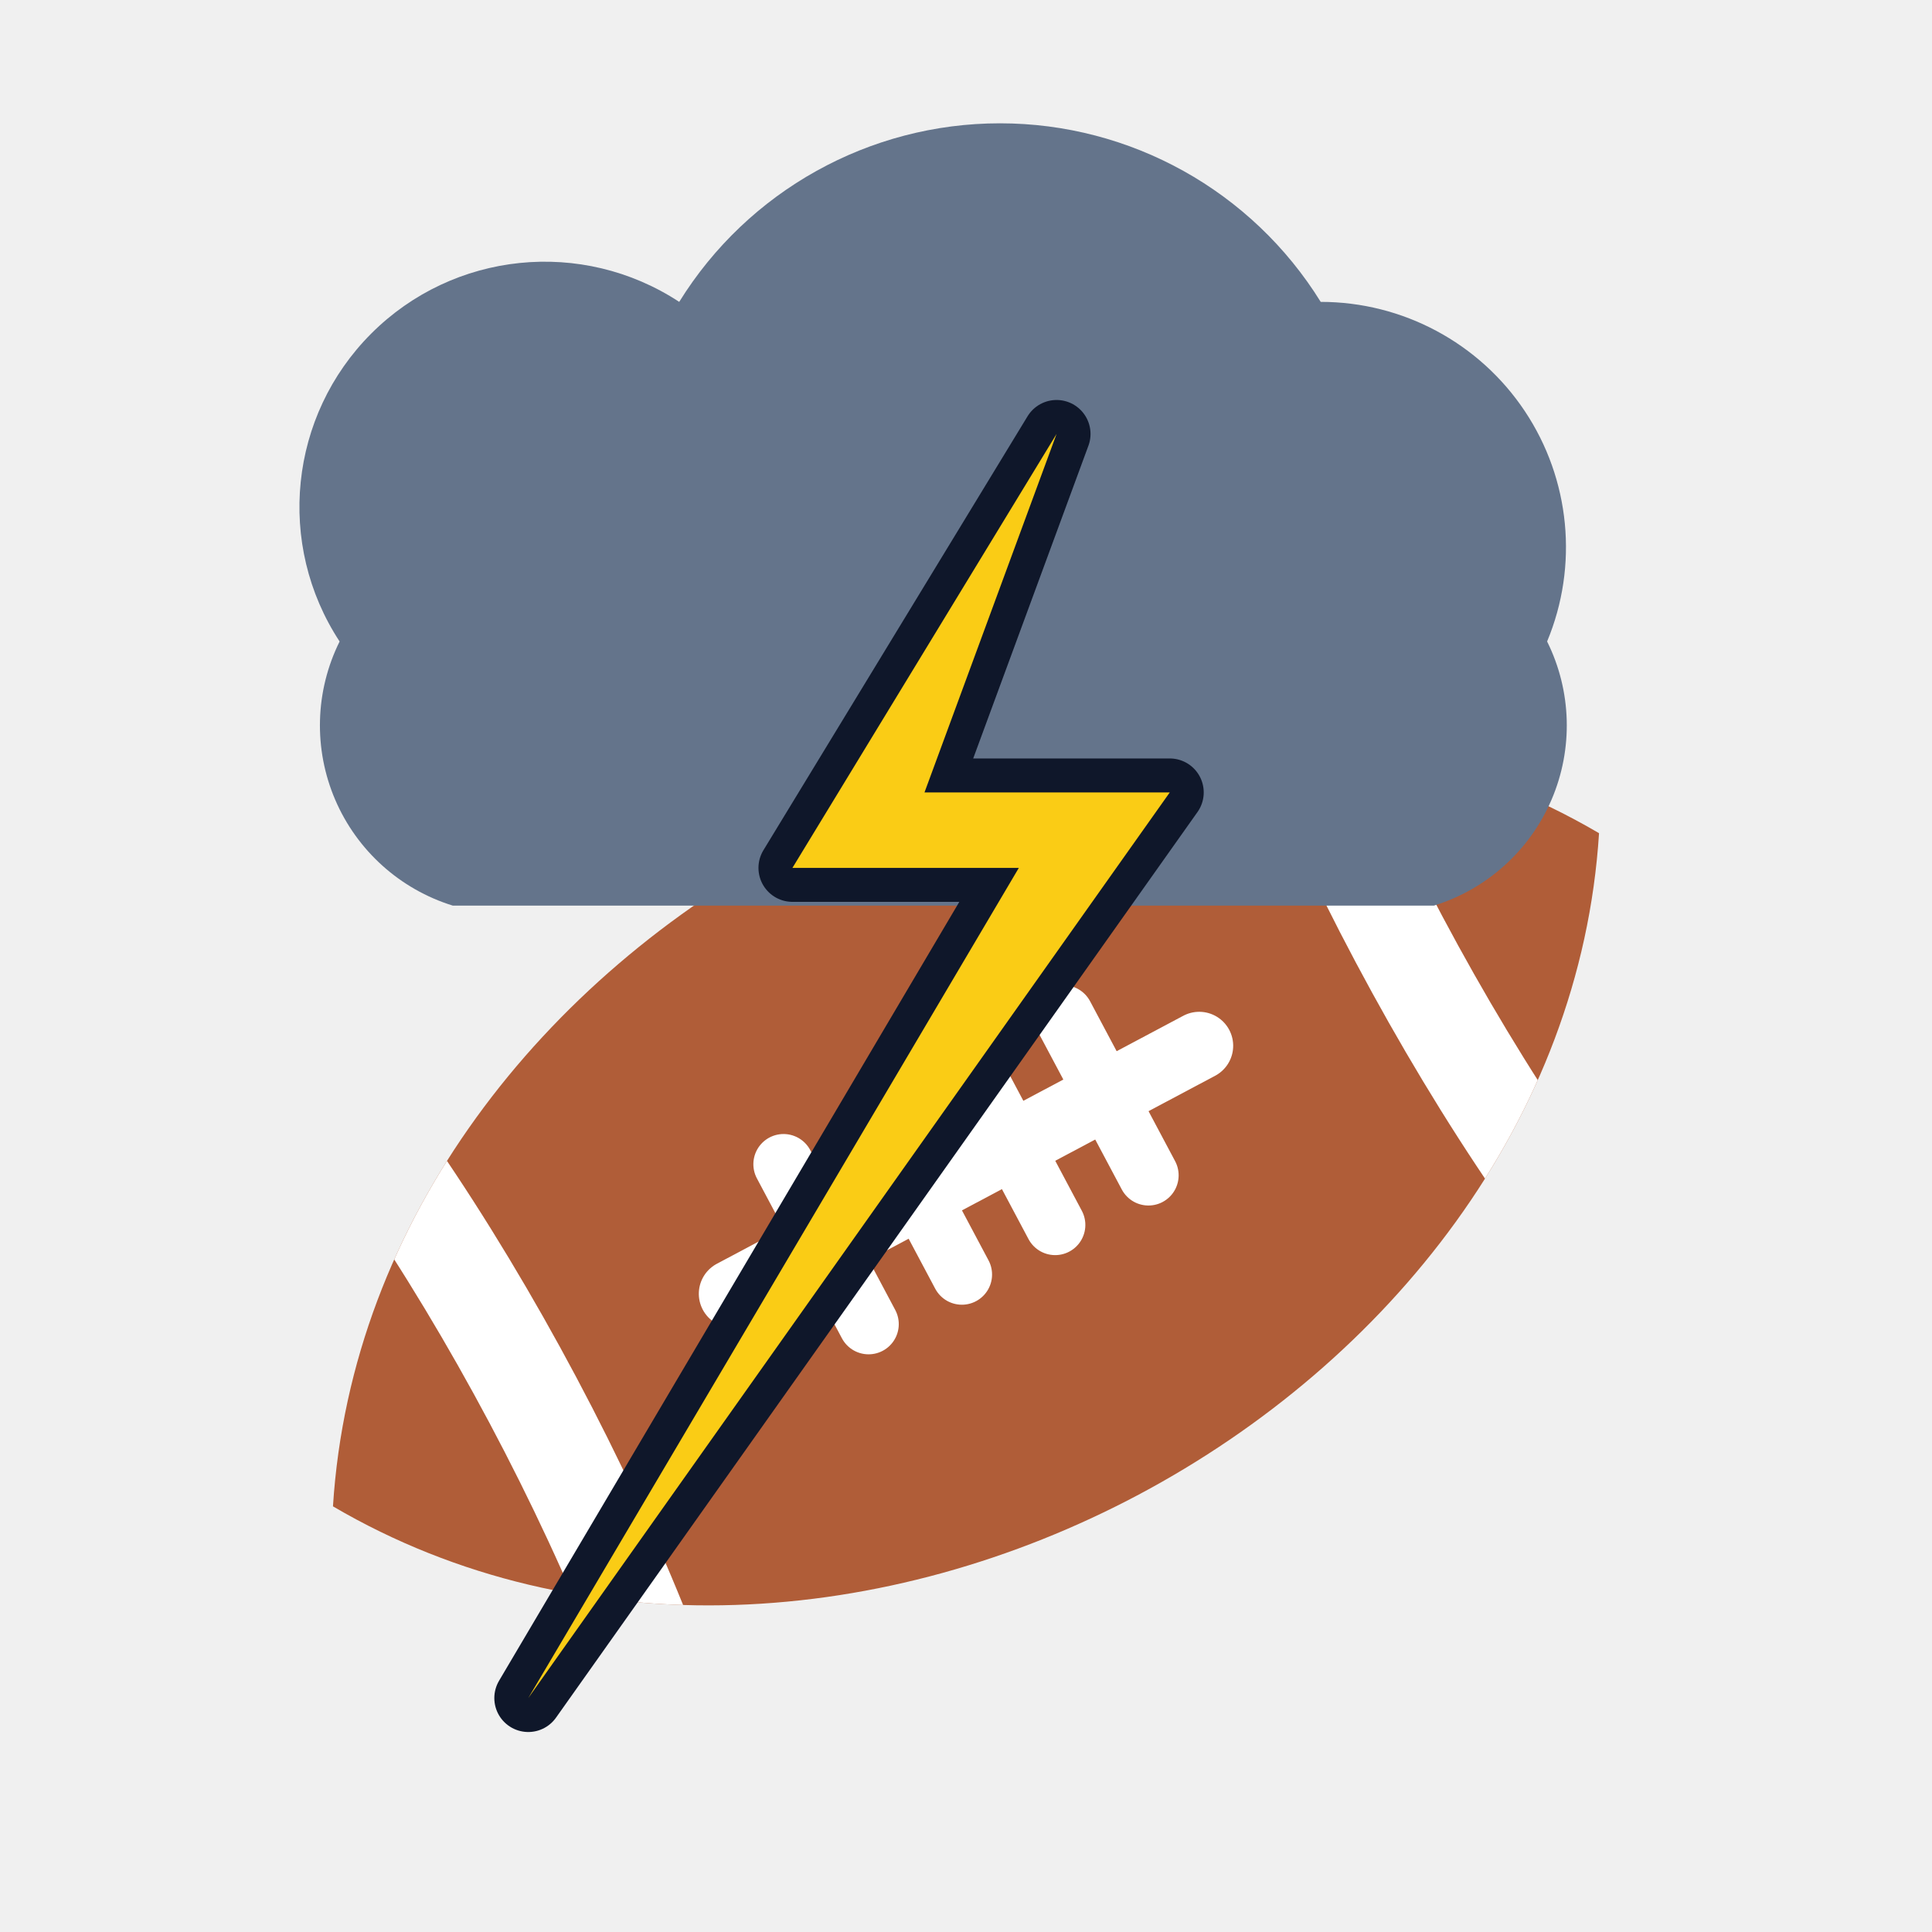
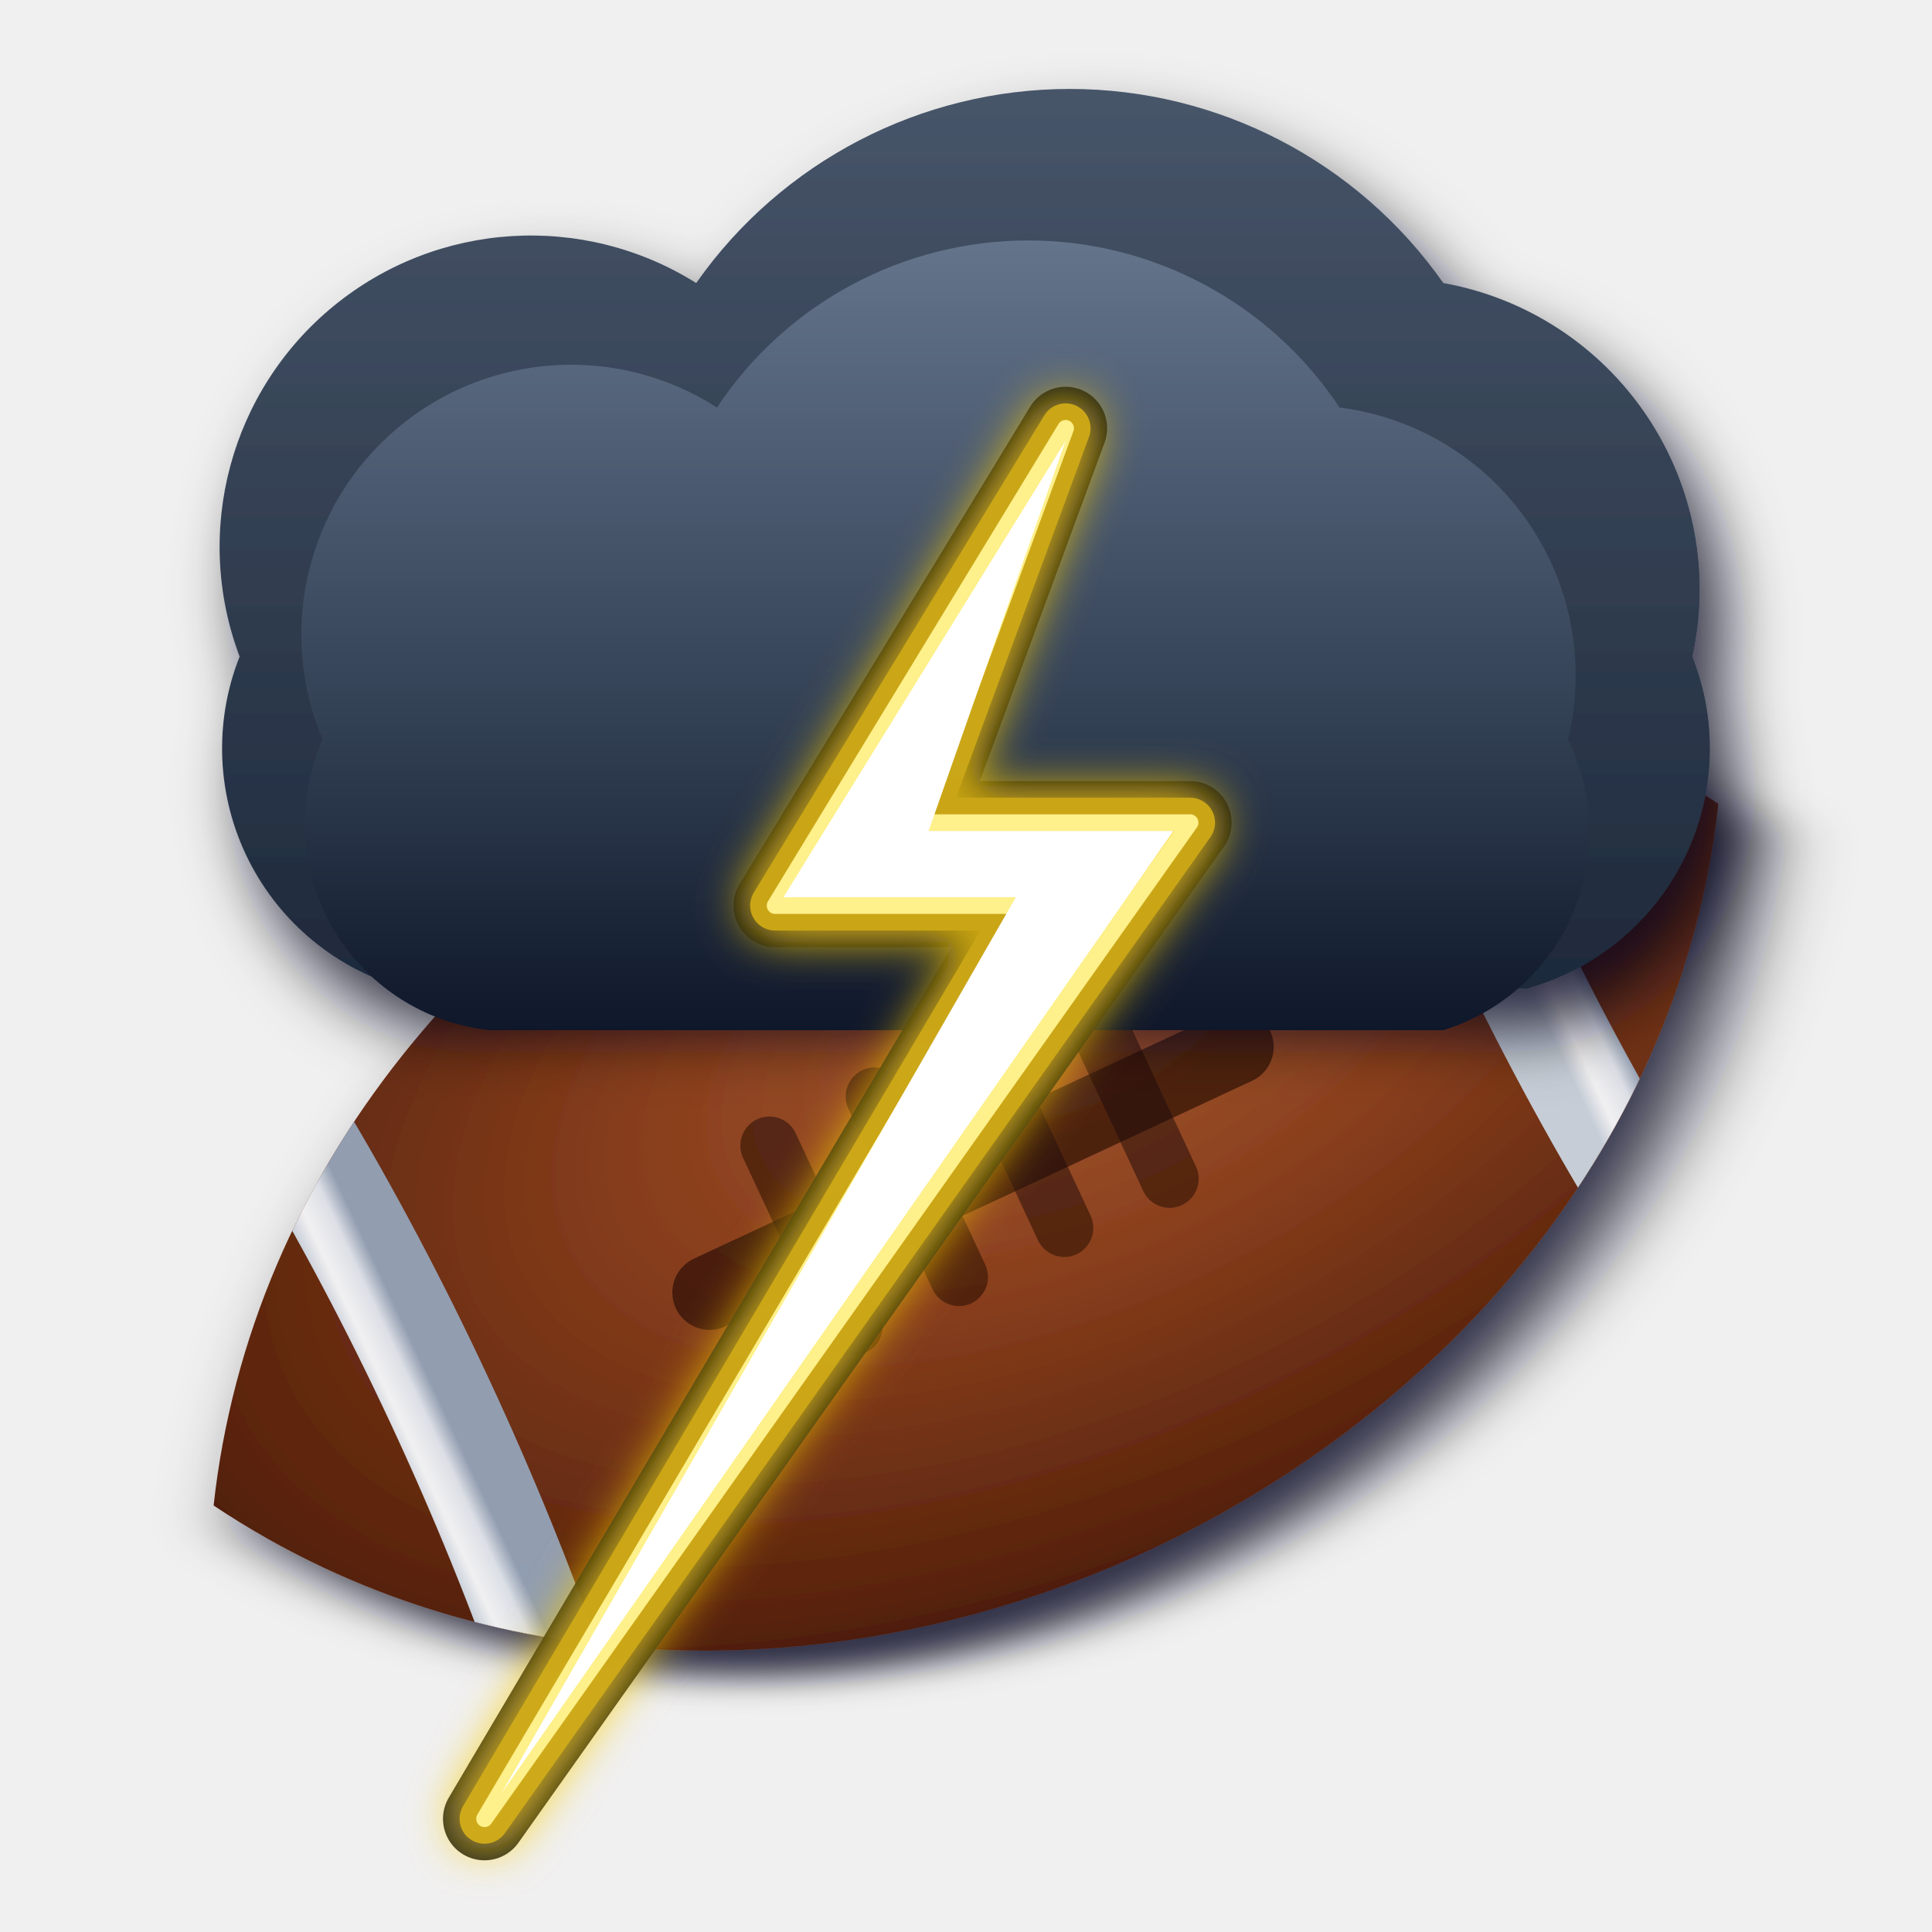
<svg xmlns="http://www.w3.org/2000/svg" viewBox="0 0 512 512" width="512" height="512">
  <defs>
+     <radialGradient id="leather-grad" cx="60%" cy="40%" r="70%">
+       <stop offset="0%" stop-color="#a1522f" />
+       <stop offset="40%" stop-color="#843d1c" />
+       <stop offset="85%" stop-color="#54210b" />
+       <stop offset="100%" stop-color="#2e1003" />
+     </radialGradient>
+     <linearGradient id="stripe-grad" x1="0%" y1="0%" x2="100%" y2="0%">
+       <stop offset="0%" stop-color="#cbd5e1" />
+       <stop offset="30%" stop-color="#f8fafc" />
+       <stop offset="70%" stop-color="#e2e8f0" />
+       <stop offset="100%" stop-color="#94a3b8" />
+     </linearGradient>
+     <linearGradient id="lace-grad" x1="0%" y1="0%" x2="0%" y2="100%">
+       <stop offset="0%" stop-color="#ffffff" />
+       <stop offset="80%" stop-color="#e2e8f0" />
+       <stop offset="100%" stop-color="#94a3b8" />
+     </linearGradient>
+     <filter id="drop-shadow" x="-20%" y="-20%" width="140%" height="140%">
+       <feDropShadow dx="6" dy="10" stdDeviation="8" flood-color="#020617" flood-opacity="0.8" />
+     </filter>
+     <filter id="lightning-glow" x="-50%" y="-50%" width="200%" height="200%">
+       <feGaussianBlur stdDeviation="6" result="coloredBlur" />
+       <feMerge>
+         <feMergeNode in="coloredBlur" />
+         <feMergeNode in="coloredBlur" />
+         <feMergeNode in="SourceGraphic" />
+       </feMerge>
+     </filter>
+     <linearGradient id="cloud-grad-back" x1="0%" y1="0%" x2="0%" y2="100%">
+       <stop offset="0%" stop-color="#475569" />
+       <stop offset="100%" stop-color="#1e293b" />
+     </linearGradient>
+     <linearGradient id="cloud-grad-front" x1="0%" y1="0%" x2="0%" y2="100%">
+       <stop offset="0%" stop-color="#64748b" />
+       <stop offset="60%" stop-color="#334155" />
+       <stop offset="100%" stop-color="#0f172a" />
+     </linearGradient>
    <clipPath id="football-boundary">
-       <path d="M -190 0 C -110 -130, 110 -130, 190 0 C 110 130, -110 130, -190 0 Z" />
+       <path d="M -200 0 C -115 -140, 115 -140, 200 0 C 115 140, -115 140, -200 0 Z" />
    </clipPath>
  </defs>
-   <g transform="translate(256, 310) rotate(-28)">
-     <path d="M -190 0 C -110 -130, 110 -130, 190 0 C 110 130, -110 130, -190 0 Z" fill="#b05d38" />
-     <g clip-path="url(#football-boundary)">
-       <path d="M -145 -130 C -125 -60, -125 60, -145 130" fill="none" stroke="#ffffff" stroke-width="26" stroke-linecap="round" />
-       <path d="M 145 -130 C 125 -60, 125 60, 145 130" fill="none" stroke="#ffffff" stroke-width="26" stroke-linecap="round" />
+   <g transform="translate(256, 240) scale(1.1)">
+     <g transform="translate(0, 60) rotate(-25)" filter="url(#drop-shadow)">
+       <path d="M -200 0 C -115 -140, 115 -140, 200 0 C 115 140, -115 140, -200 0 Z" fill="url(#leather-grad)" />
+       <path d="M -200 0 C -115 -140, 115 -140, 200 0 C 115 140, -115 140, -200 0 Z" fill="#ffffff" opacity="0.04" style="mix-blend-mode: overlay;" />
+       <g clip-path="url(#football-boundary)">
+         <path d="M -155 -140 C -135 -60, -135 60, -155 140" fill="none" stroke="url(#stripe-grad)" stroke-width="26" opacity="0.95" />
+         <path d="M 155 -140 C 135 -60, 135 60, 155 140" fill="none" stroke="url(#stripe-grad)" stroke-width="26" opacity="0.95" />
+       </g>
+       <g>
+         <line x1="-70" y1="4" x2="70" y2="4" stroke="#1e0a02" stroke-width="18" stroke-linecap="round" opacity="0.6" />
+         <line x1="-70" y1="0" x2="70" y2="0" stroke="url(#lace-grad)" stroke-width="18" stroke-linecap="round" />
+         <line x1="-42" y1="-22" x2="-42" y2="26" stroke="#1e0a02" stroke-width="14" stroke-linecap="round" opacity="0.5" />
+         <line x1="-42" y1="-24" x2="-42" y2="24" stroke="url(#lace-grad)" stroke-width="14" stroke-linecap="round" />
+         <line x1="-14" y1="-22" x2="-14" y2="26" stroke="#1e0a02" stroke-width="14" stroke-linecap="round" opacity="0.5" />
+         <line x1="-14" y1="-24" x2="-14" y2="24" stroke="url(#lace-grad)" stroke-width="14" stroke-linecap="round" />
+         <line x1="14" y1="-22" x2="14" y2="26" stroke="#1e0a02" stroke-width="14" stroke-linecap="round" opacity="0.5" />
+         <line x1="14" y1="-24" x2="14" y2="24" stroke="url(#lace-grad)" stroke-width="14" stroke-linecap="round" />
+         <line x1="42" y1="-22" x2="42" y2="26" stroke="#1e0a02" stroke-width="14" stroke-linecap="round" opacity="0.5" />
+         <line x1="42" y1="-24" x2="42" y2="24" stroke="url(#lace-grad)" stroke-width="14" stroke-linecap="round" />
+       </g>
    </g>
-     <line x1="-70" y1="0" x2="70" y2="0" stroke="#ffffff" stroke-width="18" stroke-linecap="round" />
-     <line x1="-42" y1="-24" x2="-42" y2="24" stroke="#ffffff" stroke-width="16" stroke-linecap="round" />
-     <line x1="-14" y1="-24" x2="-14" y2="24" stroke="#ffffff" stroke-width="16" stroke-linecap="round" />
-     <line x1="14" y1="-24" x2="14" y2="24" stroke="#ffffff" stroke-width="16" stroke-linecap="round" />
-     <line x1="42" y1="-24" x2="42" y2="24" stroke="#ffffff" stroke-width="16" stroke-linecap="round" />
+     <path d="M -175 -60               A 75 75 0 0 1 -65 -150               A 110 110 0 0 1 115 -150               A 75 75 0 0 1 175 -60               A 60 60 0 0 1 135 20               L -135 20               A 60 60 0 0 1 -175 -60 Z" fill="url(#cloud-grad-back)" filter="url(#drop-shadow)" />
+     <path d="M -155 -40               A 65 65 0 0 1 -60 -120               A 90 90 0 0 1 90 -120               A 65 65 0 0 1 145 -40               A 50 50 0 0 1 115 30               L -115 30               A 50 50 0 0 1 -155 -40 Z" fill="url(#cloud-grad-front)" />
+     <path d="M 24 -115               L -46 0               L 14 0               L -116 220               L 54 -20               L -11 -20 Z" fill="#090d16" stroke="#090d16" stroke-width="20" stroke-linejoin="round" opacity="0.9" />
+     <path d="M 24 -115               L -46 0               L 14 0               L -116 220               L 54 -20               L -11 -20 Z" fill="#eab308" stroke="#facc15" stroke-width="12" stroke-linejoin="round" filter="url(#lightning-glow)" opacity="0.8" />
+     <path d="M 24 -115               L -46 0               L 14 0               L -116 220               L 54 -20               L -11 -20 Z" fill="#facc15" stroke="#fef08a" stroke-width="4" stroke-linejoin="round" />
+     <path d="M 24 -112               L -44 -2               L 12 -2               L -112 214               L 50 -18               L -9 -18 Z" fill="#ffffff" />
  </g>
-   <path d="M 90 170             A 65 65 0 0 1 180 80             A 100 100 0 0 1 350 80             A 65 65 0 0 1 410 170             A 50 50 0 0 1 380 240             L 120 240             A 50 50 0 0 1 90 170 Z" fill="#64748b" />
-   <path d="M 280 115             L 210 230             L 270 230             L 140 450             L 310 210             L 245 210 Z" fill="#0f172a" stroke="#0f172a" stroke-width="18" stroke-linejoin="round" />
-   <path d="M 280 115             L 210 230             L 270 230             L 140 450             L 310 210             L 245 210 Z" fill="#facc15" />
</svg>
